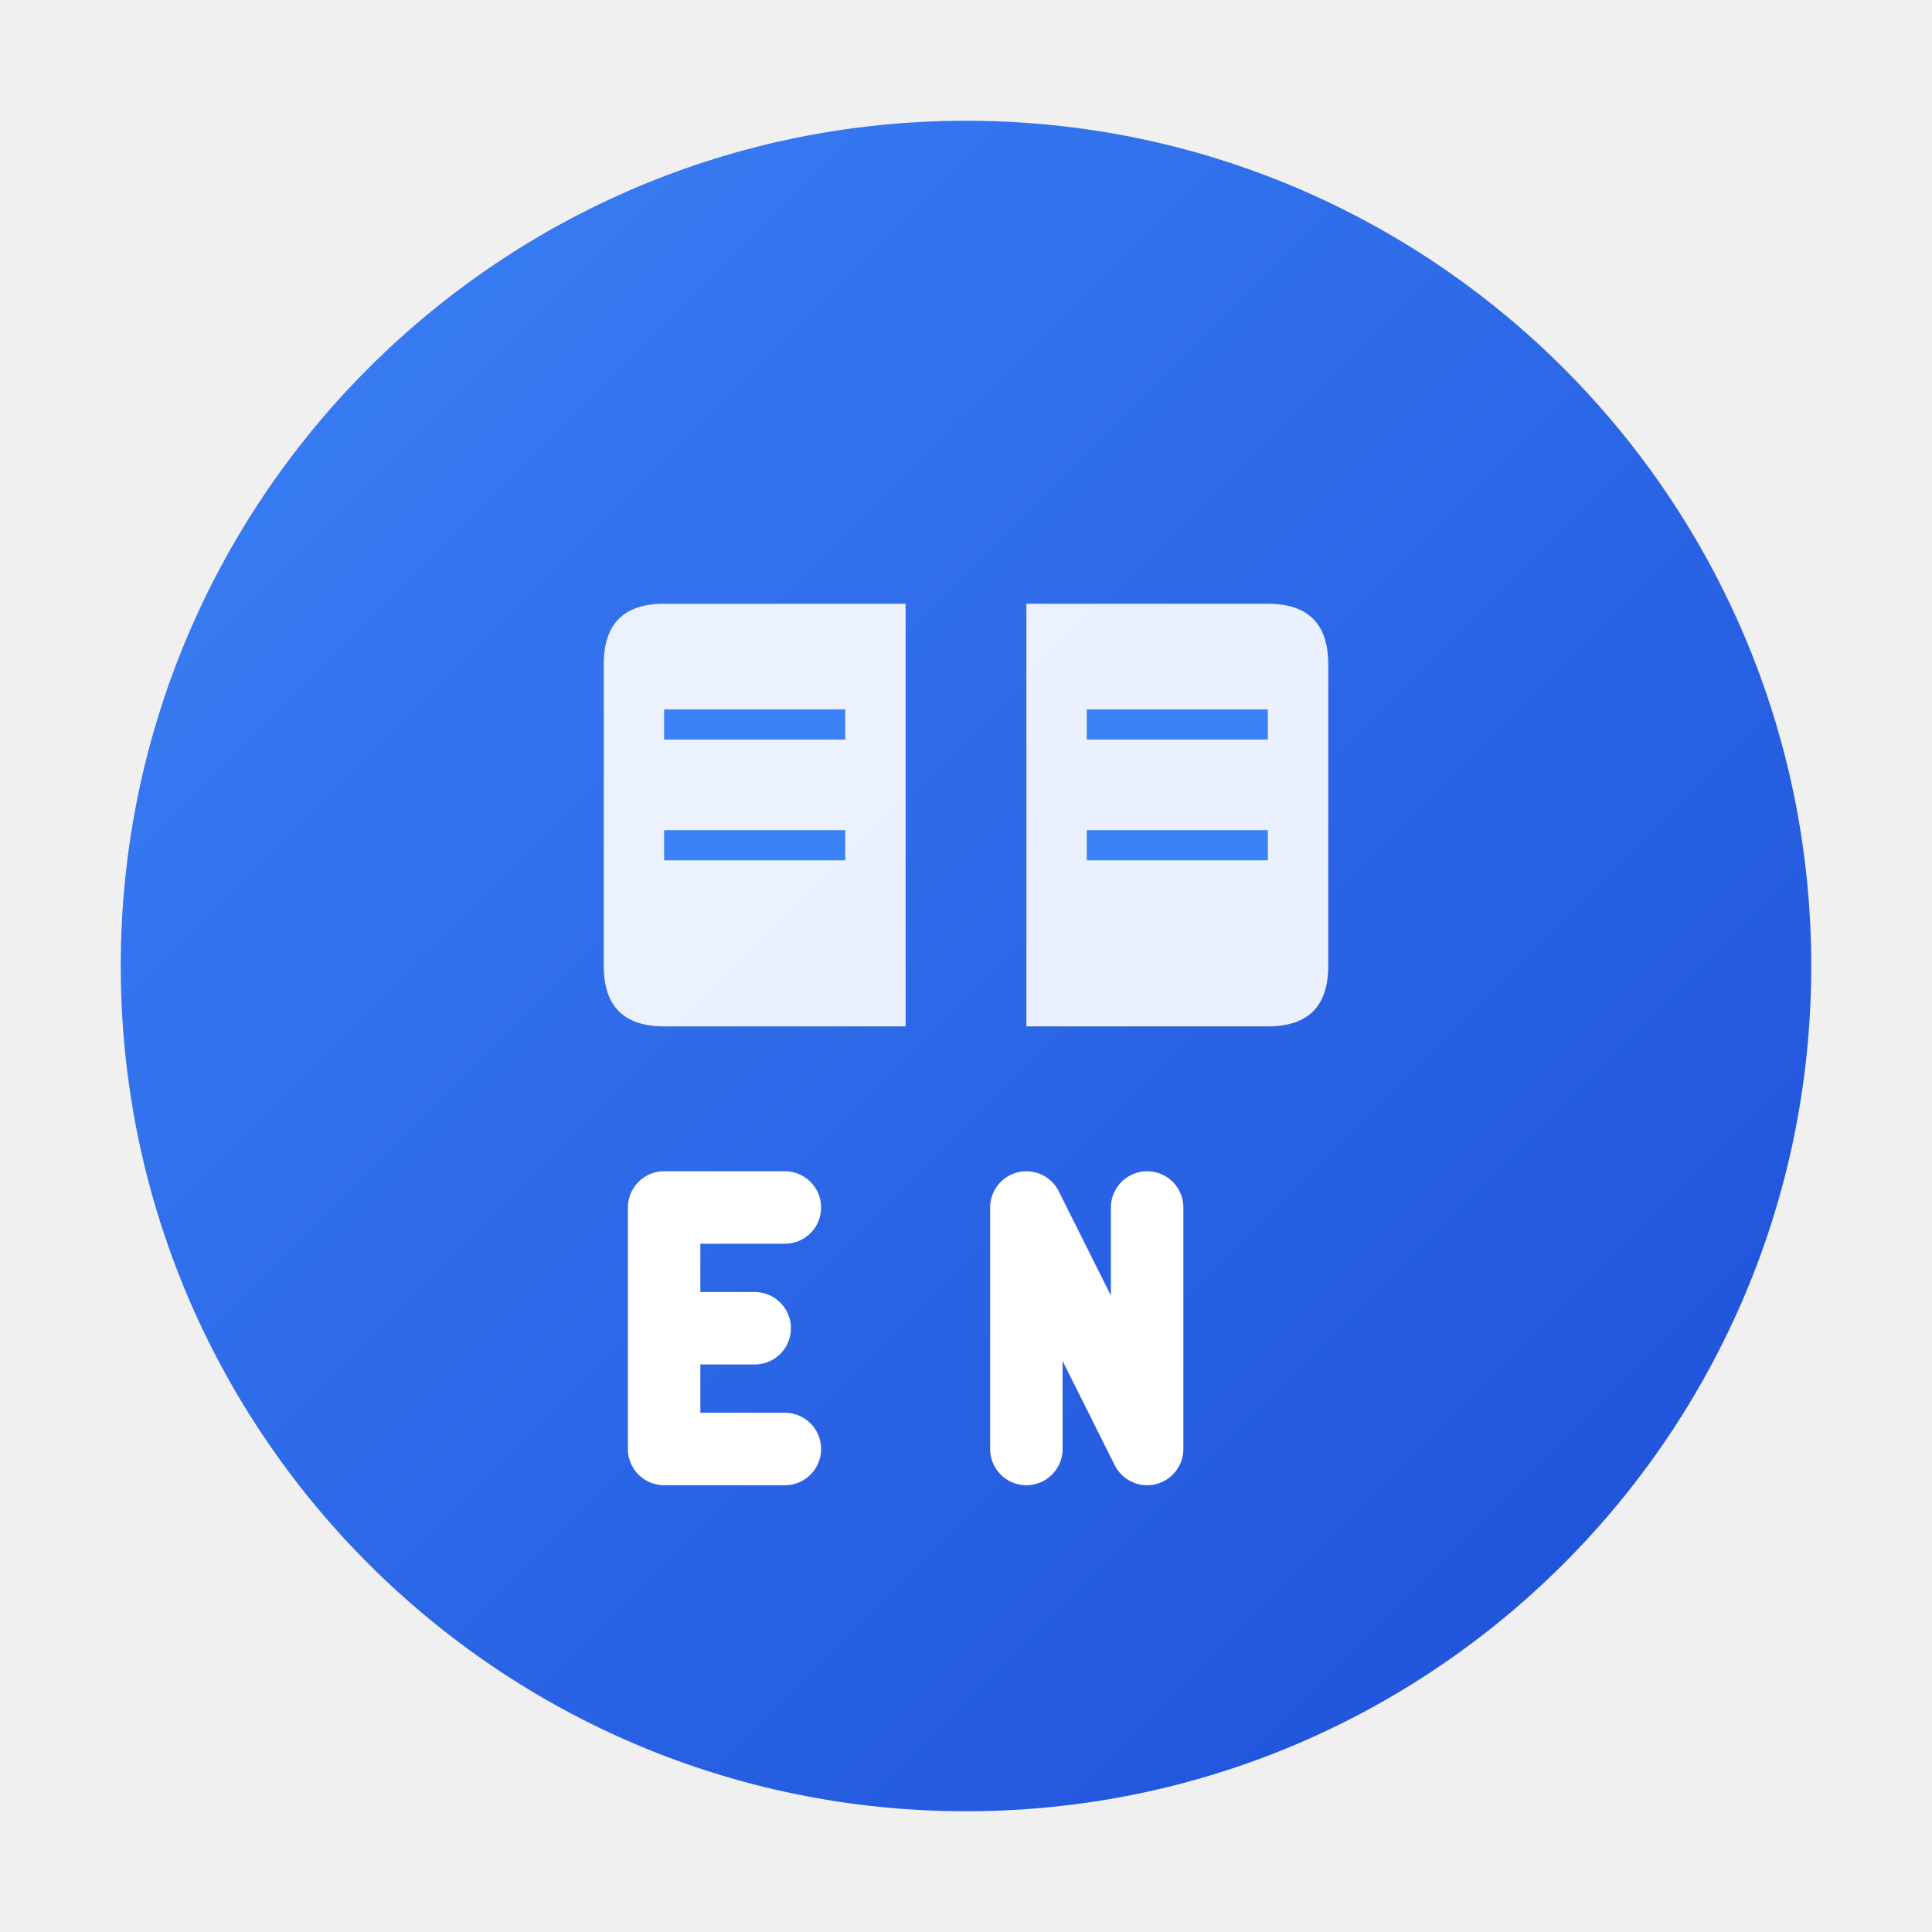
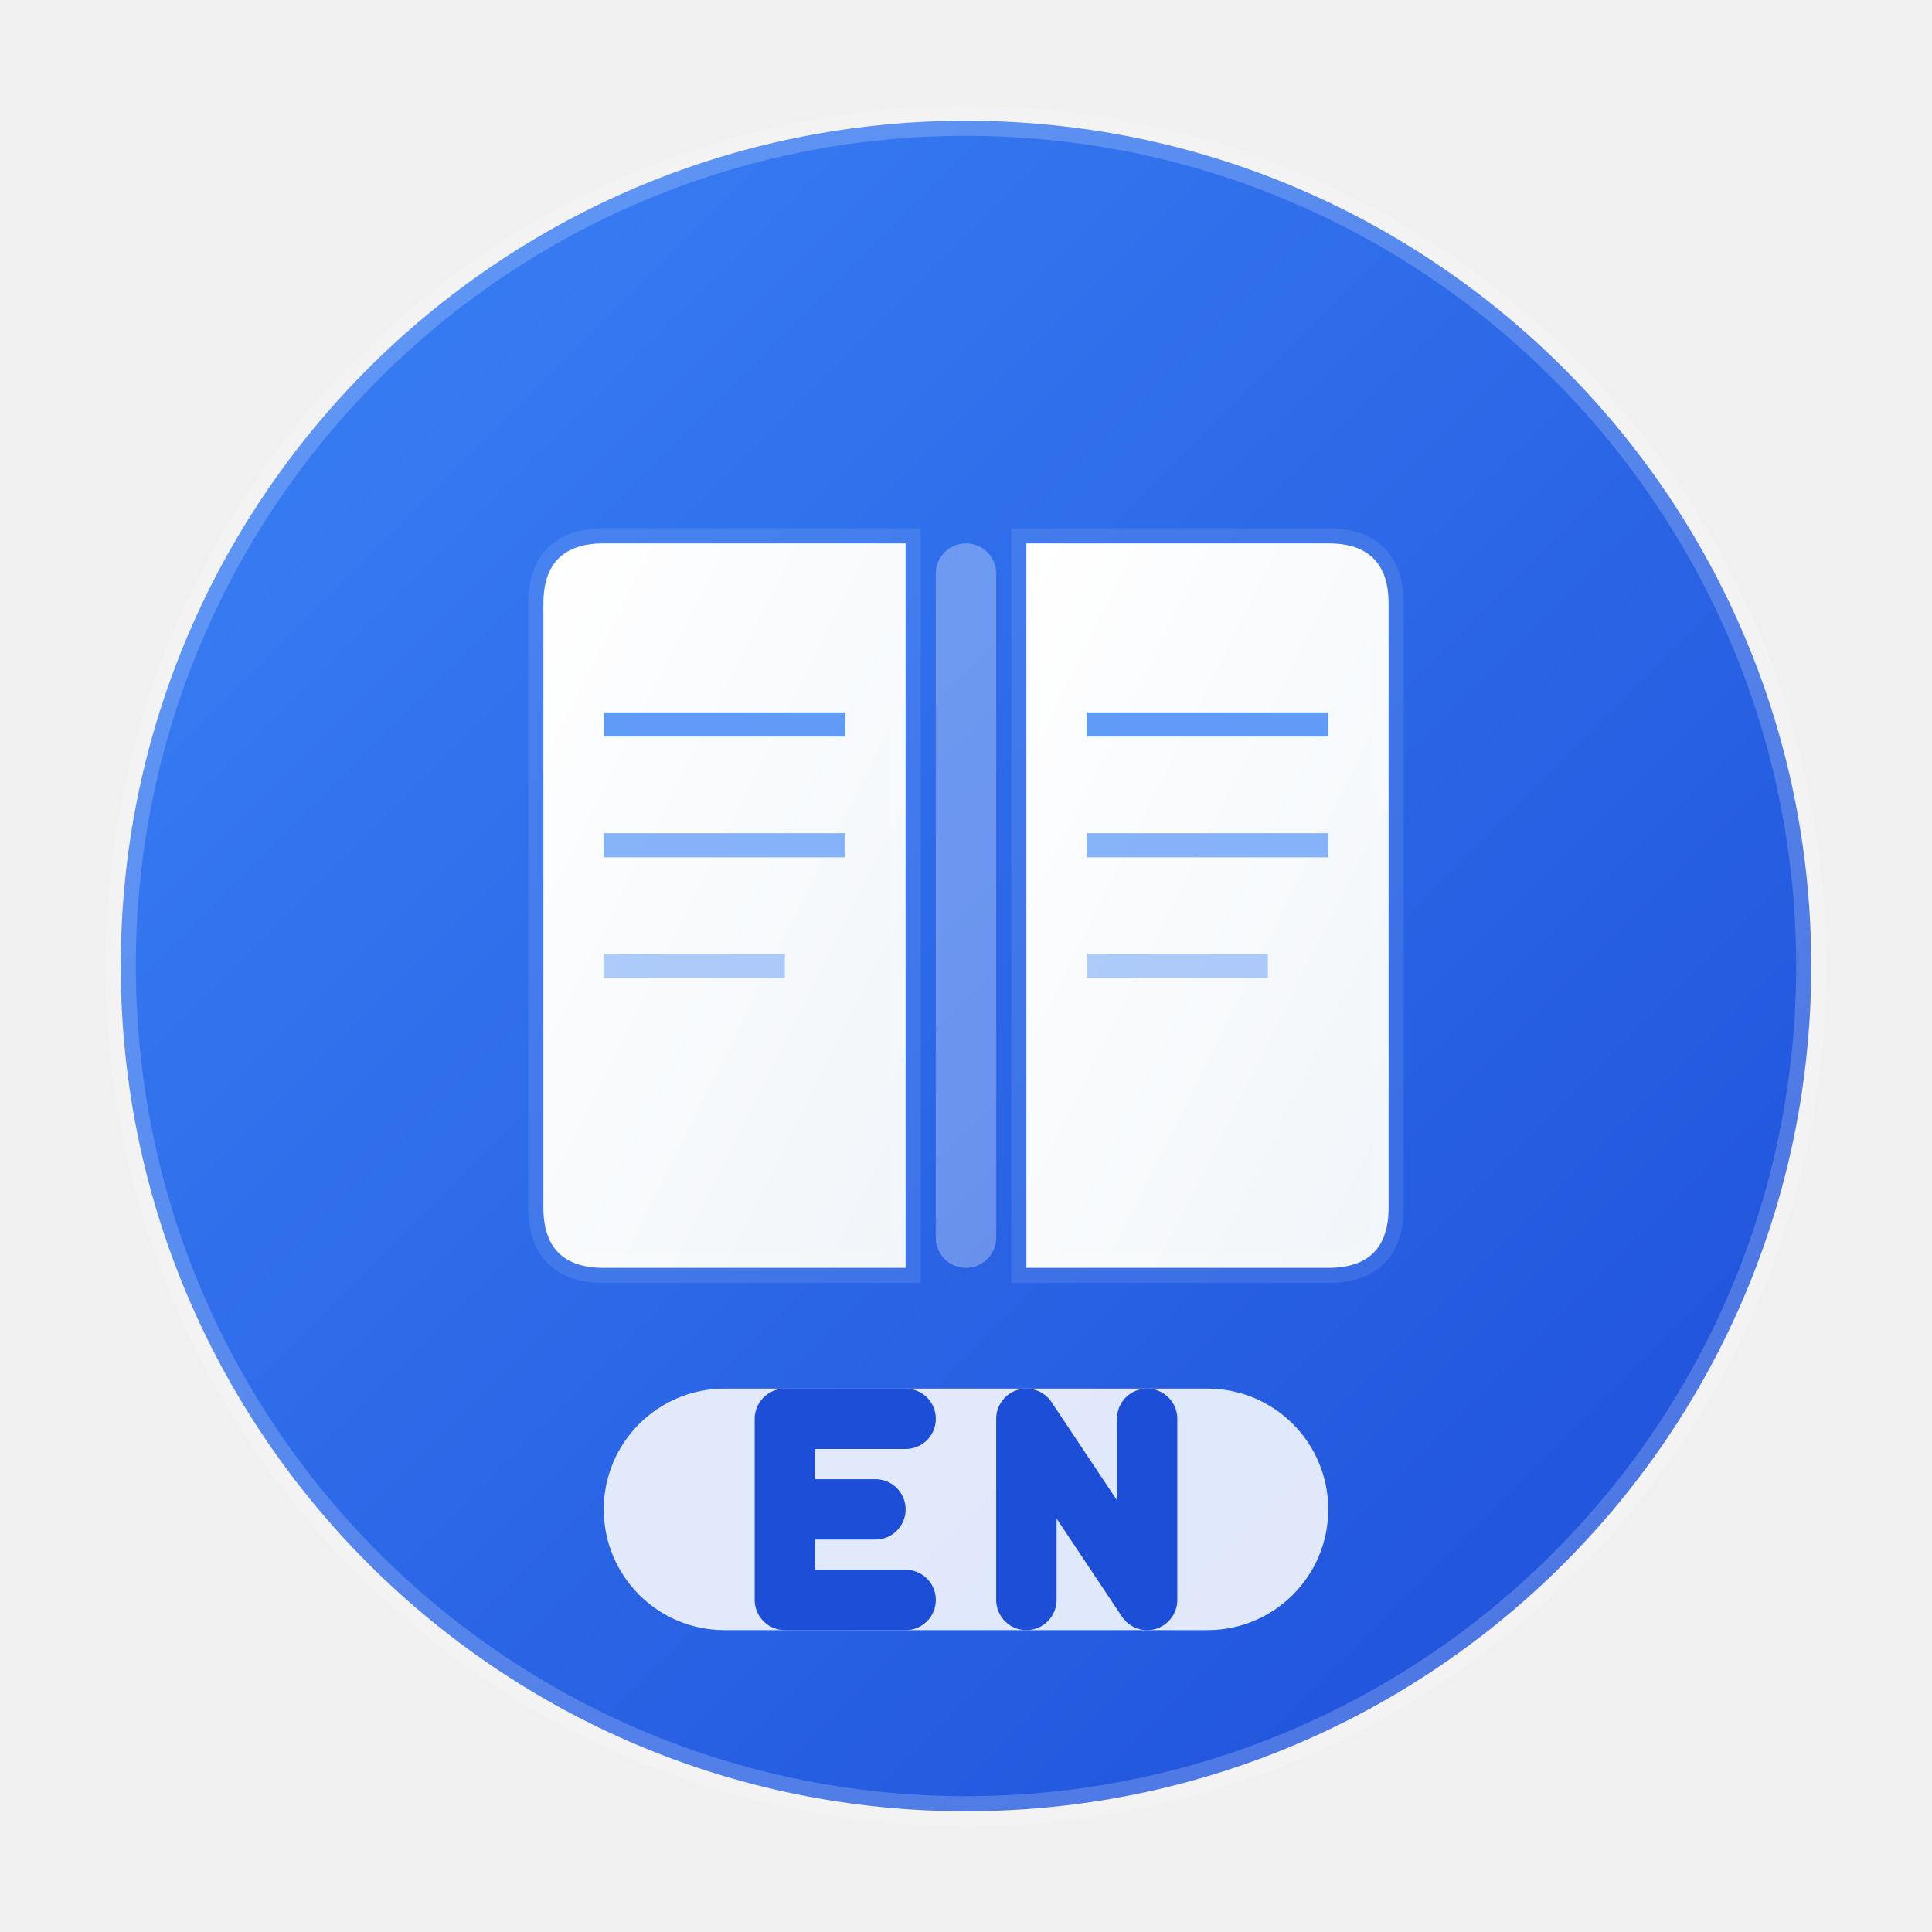
<svg xmlns="http://www.w3.org/2000/svg" viewBox="0 0 32 32" width="32" height="32">
  <defs>
-     <linearGradient id="grad" x1="0%" y1="0%" x2="100%" y2="100%">
+     <linearGradient id="bgGrad" x1="0%" y1="0%" x2="100%" y2="100%">
      <stop offset="0%" style="stop-color:#3b82f6" />
      <stop offset="100%" style="stop-color:#1d4ed8" />
    </linearGradient>
+     <linearGradient id="bookGrad" x1="0%" y1="0%" x2="100%" y2="100%">
+       <stop offset="0%" style="stop-color:#ffffff" />
+       <stop offset="100%" style="stop-color:#f1f5f9" />
+     </linearGradient>
  </defs>
-   <circle cx="16" cy="16" r="14" fill="url(#grad)" />
-   <g transform="translate(16, 14)">
-     <path d="M -6 -3 Q -6 -4 -5 -4 L -1 -4 L -1 3 L -5 3 Q -6 3 -6 2 Z" fill="white" opacity="0.9" />
-     <path d="M 1 -4 L 5 -4 Q 6 -4 6 -3 L 6 2 Q 6 3 5 3 L 1 3 Z" fill="white" opacity="0.9" />
-     <line x1="-5" y1="-2" x2="-2" y2="-2" stroke="#3b82f6" stroke-width="0.5" />
-     <line x1="-5" y1="0" x2="-2" y2="0" stroke="#3b82f6" stroke-width="0.5" />
-     <line x1="2" y1="-2" x2="5" y2="-2" stroke="#3b82f6" stroke-width="0.5" />
-     <line x1="2" y1="0" x2="5" y2="0" stroke="#3b82f6" stroke-width="0.5" />
+   <circle cx="16" cy="16" r="14" fill="url(#bgGrad)" stroke="rgba(255,255,255,0.2)" stroke-width="0.5" />
+   <g transform="translate(16, 15)">
+     <rect x="-0.5" y="-6" width="1" height="12" fill="rgba(255,255,255,0.3)" rx="0.5" />
+     <path d="M -7 -5 Q -7 -6 -6 -6 L -1 -6 L -1 6 L -6 6 Q -7 6 -7 5 Z" fill="url(#bookGrad)" stroke="rgba(255,255,255,0.1)" stroke-width="0.5" />
+     <path d="M 1 -6 L 6 -6 Q 7 -6 7 -5 L 7 5 Q 7 6 6 6 L 1 6 Z" fill="url(#bookGrad)" stroke="rgba(255,255,255,0.1)" stroke-width="0.5" />
+     <line x1="-6" y1="-3" x2="-2" y2="-3" stroke="#3b82f6" stroke-width="0.4" opacity="0.8" />
+     <line x1="-6" y1="-1" x2="-2" y2="-1" stroke="#3b82f6" stroke-width="0.4" opacity="0.6" />
+     <line x1="-6" y1="1" x2="-3" y2="1" stroke="#3b82f6" stroke-width="0.4" opacity="0.4" />
+     <line x1="2" y1="-3" x2="6" y2="-3" stroke="#3b82f6" stroke-width="0.4" opacity="0.8" />
+     <line x1="2" y1="-1" x2="6" y2="-1" stroke="#3b82f6" stroke-width="0.4" opacity="0.6" />
+     <line x1="2" y1="1" x2="5" y2="1" stroke="#3b82f6" stroke-width="0.4" opacity="0.4" />
  </g>
-   <g transform="translate(16, 22)" stroke="white" stroke-width="1.2" fill="none" stroke-linecap="round">
-     <path d="M -3 -2 L -3 2 M -3 -2 L -1 -2 M -3 0 L -1.5 0 M -3 2 L -1 2" transform="translate(-2, 0)" />
-     <path d="M -1 -2 L -1 2 M 1 -2 L 1 2 M -1 -2 L 1 2" transform="translate(2, 0)" />
+   <g transform="translate(16, 25)">
+     <rect x="-6" y="-2" width="12" height="4" rx="2" fill="rgba(255,255,255,0.95)" opacity="0.9" />
+     <g stroke="#1d4ed8" stroke-width="1" fill="none" stroke-linecap="round" stroke-linejoin="round">
+       <path d="M -3 -1.5 L -3 1.5 M -3 -1.5 L -1 -1.5 M -3 0 L -1.5 0 M -3 1.5 L -1 1.5" />
+     </g>
+     <g stroke="#1d4ed8" stroke-width="1" fill="none" stroke-linecap="round" stroke-linejoin="round">
+       <path d="M 1 -1.5 L 1 1.5 M 3 -1.5 L 3 1.5 M 1 -1.5 L 3 1.5" />
+     </g>
  </g>
</svg>
